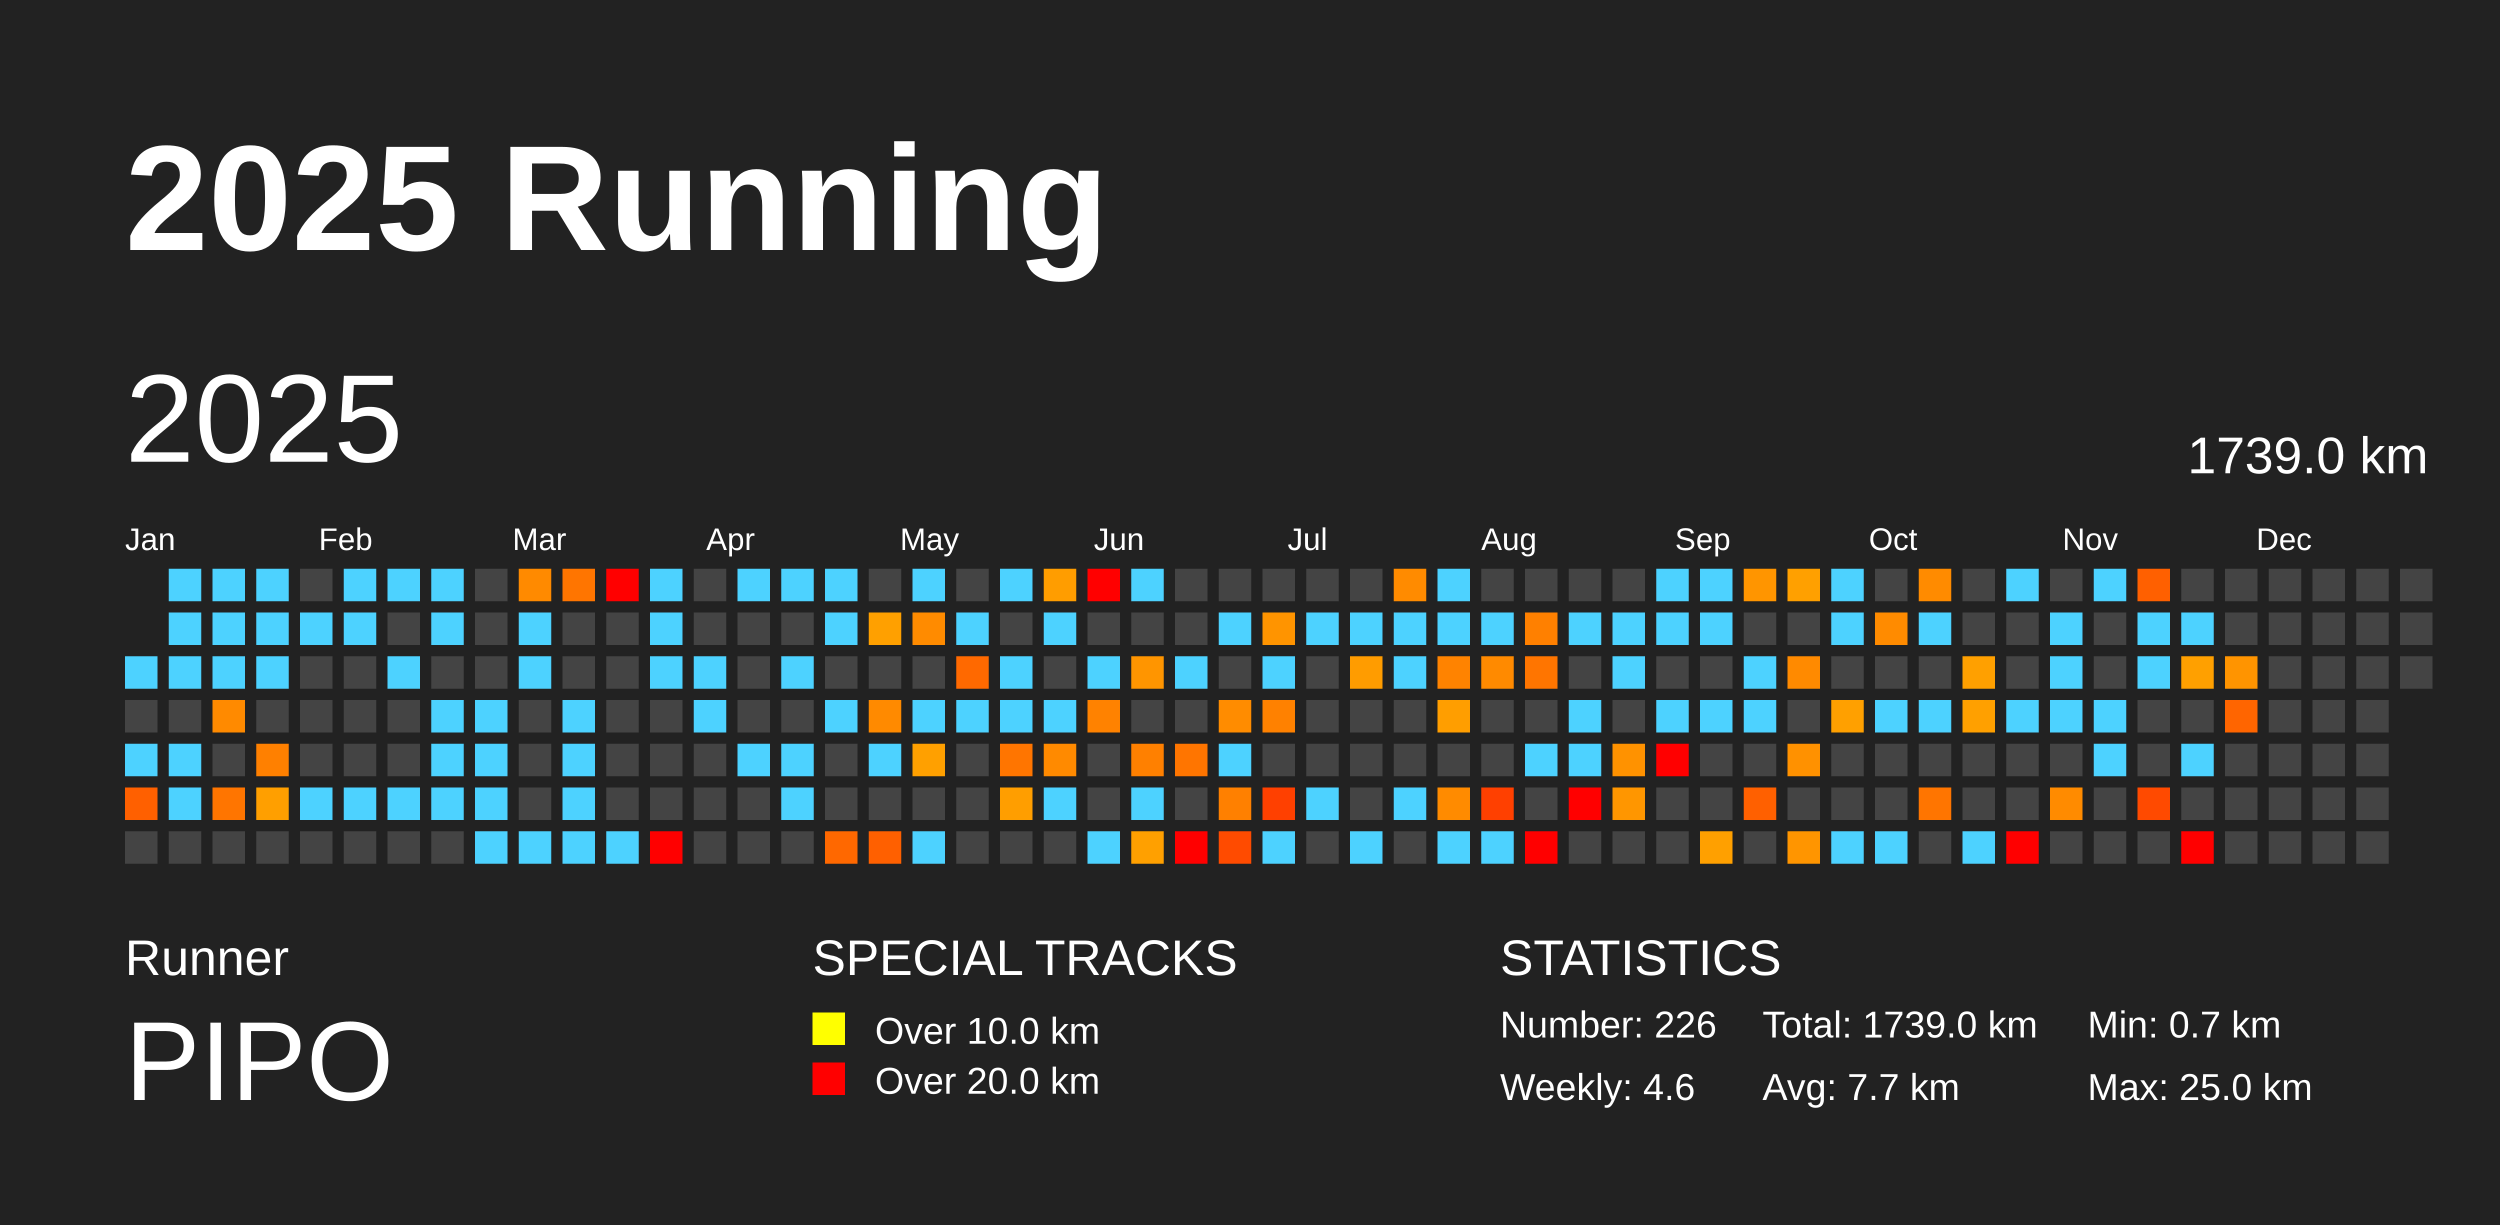
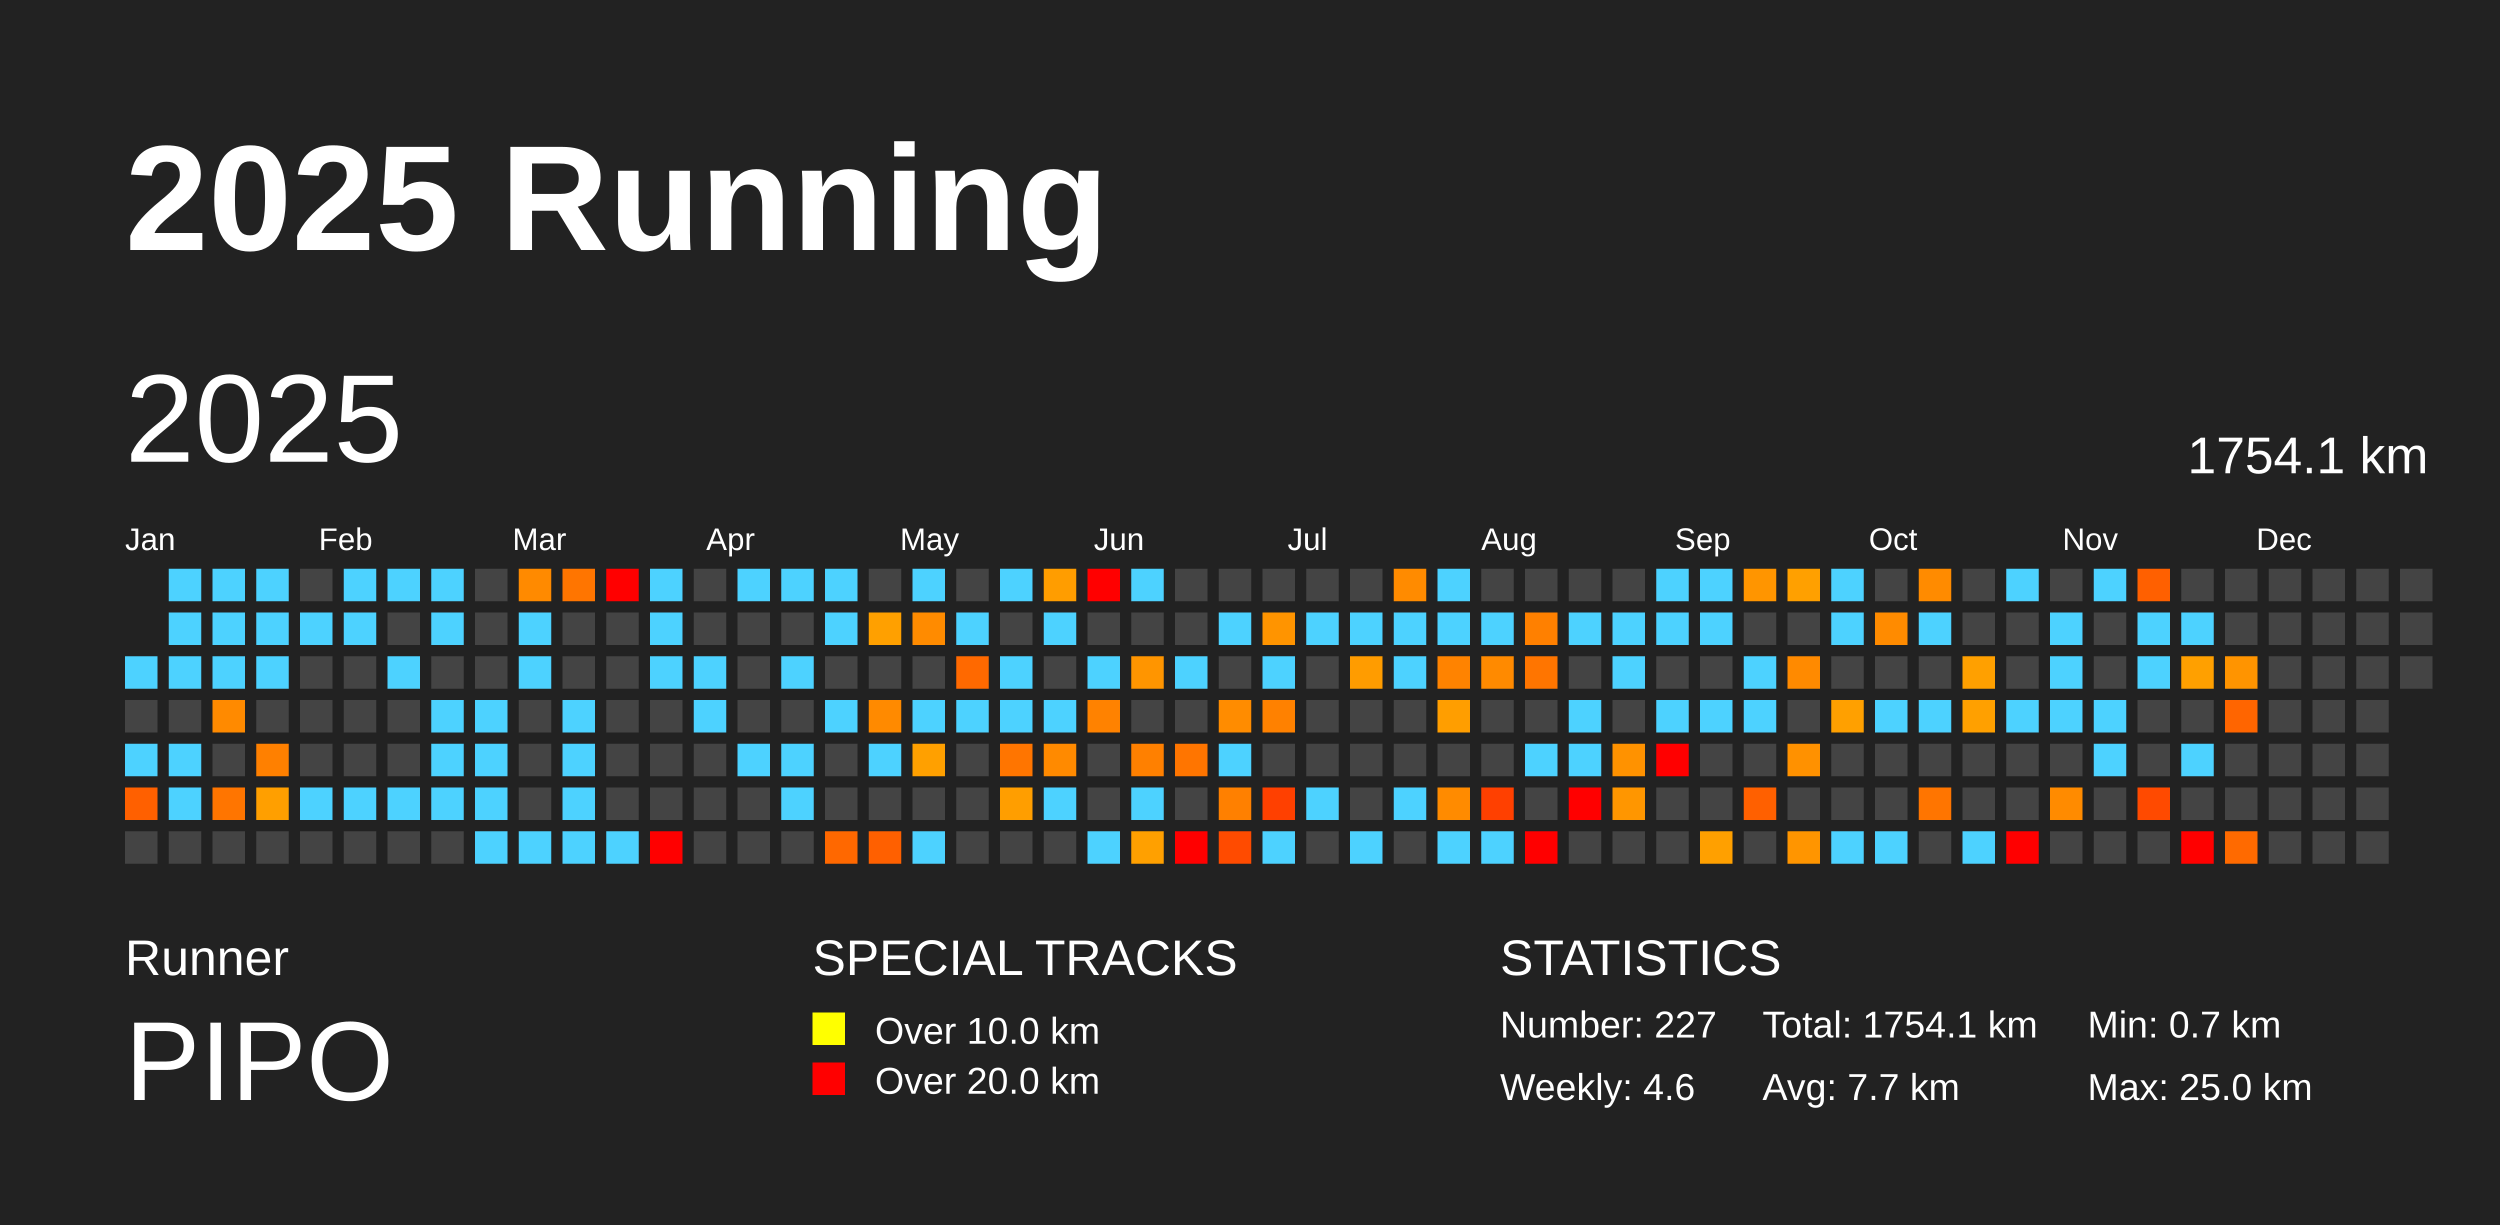
<svg xmlns="http://www.w3.org/2000/svg" baseProfile="full" height="98mm" version="1.1" viewBox="0,0,200,98" width="200mm">
  <defs />
  <rect fill="#222222" height="98" width="200" x="0" y="0" />
  <text fill="#FFFFFF" style="font-size:12px; font-family:Arial; font-weight:bold;" x="10" y="20">2025 Running</text>
  <text fill="#FFFFFF" style="font-size:4px; font-family:Arial" x="10" y="78">Runner</text>
  <text fill="#FFFFFF" style="font-size:9px; font-family:Arial" x="10" y="88">PIPO</text>
  <text fill="#FFFFFF" style="font-size:4px; font-family:Arial" x="65" y="78">SPECIAL TRACKS</text>
  <rect fill="yellow" height="2.6" width="2.6" x="65" y="81" />
  <text fill="#FFFFFF" style="font-size:3px; font-family:Arial" x="70" y="83.5">Over 10.0 km</text>
  <rect fill="red" height="2.6" width="2.6" x="65" y="85" />
  <text fill="#FFFFFF" style="font-size:3px; font-family:Arial" x="70" y="87.5">Over 20.0 km</text>
  <text fill="#FFFFFF" style="font-size:4px; font-family:Arial" x="120" y="78">STATISTICS</text>
-   <text fill="#FFFFFF" style="font-size:3px; font-family:Arial" x="120" y="83">Number: 226</text>
+   <text fill="#FFFFFF" style="font-size:3px; font-family:Arial" x="120" y="83">Number: 227</text>
  <text fill="#FFFFFF" style="font-size:3px; font-family:Arial" x="120" y="88">Weekly: 4.6</text>
-   <text fill="#FFFFFF" style="font-size:3px; font-family:Arial" x="141" y="83">Total: 1739.0 km</text>
+   <text fill="#FFFFFF" style="font-size:3px; font-family:Arial" x="141" y="83">Total: 1754.1 km</text>
  <text fill="#FFFFFF" style="font-size:3px; font-family:Arial" x="141" y="88">Avg: 7.7 km</text>
  <text fill="#FFFFFF" style="font-size:3px; font-family:Arial" x="167" y="83">Min: 0.7 km</text>
  <text fill="#FFFFFF" style="font-size:3px; font-family:Arial" x="167" y="88">Max: 25.0 km</text>
  <text dominant-baseline="hanging" fill="#FFFFFF" style="font-size:10.0px; font-family:Arial;" x="10" y="30">2025</text>
-   <text dominant-baseline="hanging" fill="#FFFFFF" style="font-size:4.125px; font-family:Arial;" x="175" y="35">1739.0 km</text>
+   <text dominant-baseline="hanging" fill="#FFFFFF" style="font-size:4.125px; font-family:Arial;" x="175" y="35">1754.1 km</text>
  <text fill="#FFFFFF" style="font-size:2.5px; font-family:Arial" x="10.0" y="44">Jan</text>
  <text fill="#FFFFFF" style="font-size:2.5px; font-family:Arial" x="25.5" y="44">Feb</text>
  <text fill="#FFFFFF" style="font-size:2.5px; font-family:Arial" x="41.0" y="44">Mar</text>
  <text fill="#FFFFFF" style="font-size:2.5px; font-family:Arial" x="56.5" y="44">Apr</text>
  <text fill="#FFFFFF" style="font-size:2.5px; font-family:Arial" x="72.0" y="44">May</text>
  <text fill="#FFFFFF" style="font-size:2.5px; font-family:Arial" x="87.5" y="44">Jun</text>
  <text fill="#FFFFFF" style="font-size:2.5px; font-family:Arial" x="103.0" y="44">Jul</text>
  <text fill="#FFFFFF" style="font-size:2.5px; font-family:Arial" x="118.5" y="44">Aug</text>
  <text fill="#FFFFFF" style="font-size:2.5px; font-family:Arial" x="134.0" y="44">Sep</text>
  <text fill="#FFFFFF" style="font-size:2.5px; font-family:Arial" x="149.5" y="44">Oct</text>
  <text fill="#FFFFFF" style="font-size:2.5px; font-family:Arial" x="165.0" y="44">Nov</text>
  <text fill="#FFFFFF" style="font-size:2.5px; font-family:Arial" x="180.5" y="44">Dec</text>
  <rect fill="#4dd2ff" height="2.6" width="2.6" x="10.0" y="52.5" />
  <rect fill="#444444" height="2.6" width="2.6" x="10.0" y="56.0" />
  <rect fill="#4dd2ff" height="2.6" width="2.6" x="10.0" y="59.5" />
  <rect fill="#ff6000" height="2.6" width="2.6" x="10.0" y="63.0" />
  <rect fill="#444444" height="2.6" width="2.6" x="10.0" y="66.5" />
  <rect fill="#4dd2ff" height="2.6" width="2.6" x="13.5" y="45.5" />
  <rect fill="#4dd2ff" height="2.6" width="2.6" x="13.5" y="49.0" />
  <rect fill="#4dd2ff" height="2.6" width="2.6" x="13.5" y="52.5" />
  <rect fill="#444444" height="2.6" width="2.6" x="13.5" y="56.0" />
  <rect fill="#4dd2ff" height="2.6" width="2.6" x="13.5" y="59.5" />
  <rect fill="#4dd2ff" height="2.6" width="2.6" x="13.5" y="63.0" />
  <rect fill="#444444" height="2.6" width="2.6" x="13.5" y="66.5" />
  <rect fill="#4dd2ff" height="2.6" width="2.6" x="17.0" y="45.5" />
  <rect fill="#4dd2ff" height="2.6" width="2.6" x="17.0" y="49.0" />
  <rect fill="#4dd2ff" height="2.6" width="2.6" x="17.0" y="52.5" />
  <rect fill="#ff8a00" height="2.6" width="2.6" x="17.0" y="56.0" />
  <rect fill="#444444" height="2.6" width="2.6" x="17.0" y="59.5" />
  <rect fill="#ff7500" height="2.6" width="2.6" x="17.0" y="63.0" />
  <rect fill="#444444" height="2.6" width="2.6" x="17.0" y="66.5" />
  <rect fill="#4dd2ff" height="2.6" width="2.6" x="20.5" y="45.5" />
  <rect fill="#4dd2ff" height="2.6" width="2.6" x="20.5" y="49.0" />
  <rect fill="#4dd2ff" height="2.6" width="2.6" x="20.5" y="52.5" />
  <rect fill="#444444" height="2.6" width="2.6" x="20.5" y="56.0" />
  <rect fill="#ff8000" height="2.6" width="2.6" x="20.5" y="59.5" />
  <rect fill="#ff9f00" height="2.6" width="2.6" x="20.5" y="63.0" />
  <rect fill="#444444" height="2.6" width="2.6" x="20.5" y="66.5" />
  <rect fill="#444444" height="2.6" width="2.6" x="24.0" y="45.5" />
  <rect fill="#4dd2ff" height="2.6" width="2.6" x="24.0" y="49.0" />
  <rect fill="#444444" height="2.6" width="2.6" x="24.0" y="52.5" />
  <rect fill="#444444" height="2.6" width="2.6" x="24.0" y="56.0" />
  <rect fill="#444444" height="2.6" width="2.6" x="24.0" y="59.5" />
  <rect fill="#4dd2ff" height="2.6" width="2.6" x="24.0" y="63.0" />
  <rect fill="#444444" height="2.6" width="2.6" x="24.0" y="66.5" />
  <rect fill="#4dd2ff" height="2.6" width="2.6" x="27.5" y="45.5" />
  <rect fill="#4dd2ff" height="2.6" width="2.6" x="27.5" y="49.0" />
  <rect fill="#444444" height="2.6" width="2.6" x="27.5" y="52.5" />
  <rect fill="#444444" height="2.6" width="2.6" x="27.5" y="56.0" />
  <rect fill="#444444" height="2.6" width="2.6" x="27.5" y="59.5" />
  <rect fill="#4dd2ff" height="2.6" width="2.6" x="27.5" y="63.0" />
  <rect fill="#444444" height="2.6" width="2.6" x="27.5" y="66.5" />
  <rect fill="#4dd2ff" height="2.6" width="2.6" x="31.0" y="45.5" />
  <rect fill="#444444" height="2.6" width="2.6" x="31.0" y="49.0" />
  <rect fill="#4dd2ff" height="2.6" width="2.6" x="31.0" y="52.5" />
  <rect fill="#444444" height="2.6" width="2.6" x="31.0" y="56.0" />
  <rect fill="#444444" height="2.6" width="2.6" x="31.0" y="59.5" />
  <rect fill="#4dd2ff" height="2.6" width="2.6" x="31.0" y="63.0" />
  <rect fill="#444444" height="2.6" width="2.6" x="31.0" y="66.5" />
  <rect fill="#4dd2ff" height="2.6" width="2.6" x="34.5" y="45.5" />
  <rect fill="#4dd2ff" height="2.6" width="2.6" x="34.5" y="49.0" />
  <rect fill="#444444" height="2.6" width="2.6" x="34.5" y="52.5" />
  <rect fill="#4dd2ff" height="2.6" width="2.6" x="34.5" y="56.0" />
  <rect fill="#4dd2ff" height="2.6" width="2.6" x="34.5" y="59.5" />
  <rect fill="#4dd2ff" height="2.6" width="2.6" x="34.5" y="63.0" />
  <rect fill="#444444" height="2.6" width="2.6" x="34.5" y="66.5" />
  <rect fill="#444444" height="2.6" width="2.6" x="38.0" y="45.5" />
  <rect fill="#444444" height="2.6" width="2.6" x="38.0" y="49.0" />
  <rect fill="#444444" height="2.6" width="2.6" x="38.0" y="52.5" />
  <rect fill="#4dd2ff" height="2.6" width="2.6" x="38.0" y="56.0" />
  <rect fill="#4dd2ff" height="2.6" width="2.6" x="38.0" y="59.5" />
  <rect fill="#4dd2ff" height="2.6" width="2.6" x="38.0" y="63.0" />
  <rect fill="#4dd2ff" height="2.6" width="2.6" x="38.0" y="66.5" />
  <rect fill="#ff8a00" height="2.6" width="2.6" x="41.5" y="45.5" />
  <rect fill="#4dd2ff" height="2.6" width="2.6" x="41.5" y="49.0" />
  <rect fill="#4dd2ff" height="2.6" width="2.6" x="41.5" y="52.5" />
  <rect fill="#444444" height="2.6" width="2.6" x="41.5" y="56.0" />
  <rect fill="#444444" height="2.6" width="2.6" x="41.5" y="59.5" />
  <rect fill="#444444" height="2.6" width="2.6" x="41.5" y="63.0" />
  <rect fill="#4dd2ff" height="2.6" width="2.6" x="41.5" y="66.5" />
  <rect fill="#ff7500" height="2.6" width="2.6" x="45.0" y="45.5" />
  <rect fill="#444444" height="2.6" width="2.6" x="45.0" y="49.0" />
  <rect fill="#444444" height="2.6" width="2.6" x="45.0" y="52.5" />
  <rect fill="#4dd2ff" height="2.6" width="2.6" x="45.0" y="56.0" />
  <rect fill="#4dd2ff" height="2.6" width="2.6" x="45.0" y="59.5" />
  <rect fill="#4dd2ff" height="2.6" width="2.6" x="45.0" y="63.0" />
  <rect fill="#4dd2ff" height="2.6" width="2.6" x="45.0" y="66.5" />
  <rect fill="red" height="2.6" width="2.6" x="48.5" y="45.5" />
  <rect fill="#444444" height="2.6" width="2.6" x="48.5" y="49.0" />
  <rect fill="#444444" height="2.6" width="2.6" x="48.5" y="52.5" />
  <rect fill="#444444" height="2.6" width="2.6" x="48.5" y="56.0" />
  <rect fill="#444444" height="2.6" width="2.6" x="48.5" y="59.5" />
  <rect fill="#444444" height="2.6" width="2.6" x="48.5" y="63.0" />
  <rect fill="#4dd2ff" height="2.6" width="2.6" x="48.5" y="66.5" />
  <rect fill="#4dd2ff" height="2.6" width="2.6" x="52.0" y="45.5" />
  <rect fill="#4dd2ff" height="2.6" width="2.6" x="52.0" y="49.0" />
  <rect fill="#4dd2ff" height="2.6" width="2.6" x="52.0" y="52.5" />
  <rect fill="#444444" height="2.6" width="2.6" x="52.0" y="56.0" />
  <rect fill="#444444" height="2.6" width="2.6" x="52.0" y="59.5" />
  <rect fill="#444444" height="2.6" width="2.6" x="52.0" y="63.0" />
  <rect fill="red" height="2.6" width="2.6" x="52.0" y="66.5" />
  <rect fill="#444444" height="2.6" width="2.6" x="55.5" y="45.5" />
  <rect fill="#444444" height="2.6" width="2.6" x="55.5" y="49.0" />
  <rect fill="#4dd2ff" height="2.6" width="2.6" x="55.5" y="52.5" />
  <rect fill="#4dd2ff" height="2.6" width="2.6" x="55.5" y="56.0" />
  <rect fill="#444444" height="2.6" width="2.6" x="55.5" y="59.5" />
  <rect fill="#444444" height="2.6" width="2.6" x="55.5" y="63.0" />
  <rect fill="#444444" height="2.6" width="2.6" x="55.5" y="66.5" />
  <rect fill="#4dd2ff" height="2.6" width="2.6" x="59.0" y="45.5" />
  <rect fill="#444444" height="2.6" width="2.6" x="59.0" y="49.0" />
  <rect fill="#444444" height="2.6" width="2.6" x="59.0" y="52.5" />
  <rect fill="#444444" height="2.6" width="2.6" x="59.0" y="56.0" />
  <rect fill="#4dd2ff" height="2.6" width="2.6" x="59.0" y="59.5" />
  <rect fill="#444444" height="2.6" width="2.6" x="59.0" y="63.0" />
  <rect fill="#444444" height="2.6" width="2.6" x="59.0" y="66.5" />
  <rect fill="#4dd2ff" height="2.6" width="2.6" x="62.5" y="45.5" />
  <rect fill="#444444" height="2.6" width="2.6" x="62.5" y="49.0" />
  <rect fill="#4dd2ff" height="2.6" width="2.6" x="62.5" y="52.5" />
  <rect fill="#444444" height="2.6" width="2.6" x="62.5" y="56.0" />
  <rect fill="#4dd2ff" height="2.6" width="2.6" x="62.5" y="59.5" />
  <rect fill="#4dd2ff" height="2.6" width="2.6" x="62.5" y="63.0" />
  <rect fill="#444444" height="2.6" width="2.6" x="62.5" y="66.5" />
  <rect fill="#4dd2ff" height="2.6" width="2.6" x="66.0" y="45.5" />
  <rect fill="#4dd2ff" height="2.6" width="2.6" x="66.0" y="49.0" />
  <rect fill="#444444" height="2.6" width="2.6" x="66.0" y="52.5" />
  <rect fill="#4dd2ff" height="2.6" width="2.6" x="66.0" y="56.0" />
  <rect fill="#444444" height="2.6" width="2.6" x="66.0" y="59.5" />
  <rect fill="#444444" height="2.6" width="2.6" x="66.0" y="63.0" />
  <rect fill="#ff6800" height="2.6" width="2.6" x="66.0" y="66.5" />
  <rect fill="#444444" height="2.6" width="2.6" x="69.5" y="45.5" />
  <rect fill="#ffa000" height="2.6" width="2.6" x="69.5" y="49.0" />
  <rect fill="#444444" height="2.6" width="2.6" x="69.5" y="52.5" />
  <rect fill="#ff8a00" height="2.6" width="2.6" x="69.5" y="56.0" />
  <rect fill="#4dd2ff" height="2.6" width="2.6" x="69.5" y="59.5" />
  <rect fill="#444444" height="2.6" width="2.6" x="69.5" y="63.0" />
  <rect fill="#ff6000" height="2.6" width="2.6" x="69.5" y="66.5" />
  <rect fill="#4dd2ff" height="2.6" width="2.6" x="73.0" y="45.5" />
  <rect fill="#ff8b00" height="2.6" width="2.6" x="73.0" y="49.0" />
  <rect fill="#444444" height="2.6" width="2.6" x="73.0" y="52.5" />
  <rect fill="#4dd2ff" height="2.6" width="2.6" x="73.0" y="56.0" />
  <rect fill="#ffa000" height="2.6" width="2.6" x="73.0" y="59.5" />
  <rect fill="#444444" height="2.6" width="2.6" x="73.0" y="63.0" />
  <rect fill="#4dd2ff" height="2.6" width="2.6" x="73.0" y="66.5" />
  <rect fill="#444444" height="2.6" width="2.6" x="76.5" y="45.5" />
  <rect fill="#4dd2ff" height="2.6" width="2.6" x="76.5" y="49.0" />
  <rect fill="#ff6900" height="2.6" width="2.6" x="76.5" y="52.5" />
  <rect fill="#4dd2ff" height="2.6" width="2.6" x="76.5" y="56.0" />
  <rect fill="#444444" height="2.6" width="2.6" x="76.5" y="59.5" />
  <rect fill="#444444" height="2.6" width="2.6" x="76.5" y="63.0" />
  <rect fill="#444444" height="2.6" width="2.6" x="76.5" y="66.5" />
  <rect fill="#4dd2ff" height="2.6" width="2.6" x="80.0" y="45.5" />
  <rect fill="#444444" height="2.6" width="2.6" x="80.0" y="49.0" />
  <rect fill="#4dd2ff" height="2.6" width="2.6" x="80.0" y="52.5" />
  <rect fill="#4dd2ff" height="2.6" width="2.6" x="80.0" y="56.0" />
  <rect fill="#ff7500" height="2.6" width="2.6" x="80.0" y="59.5" />
  <rect fill="#ff9e00" height="2.6" width="2.6" x="80.0" y="63.0" />
  <rect fill="#444444" height="2.6" width="2.6" x="80.0" y="66.5" />
  <rect fill="#ff9d00" height="2.6" width="2.6" x="83.5" y="45.5" />
  <rect fill="#4dd2ff" height="2.6" width="2.6" x="83.5" y="49.0" />
  <rect fill="#444444" height="2.6" width="2.6" x="83.5" y="52.5" />
  <rect fill="#4dd2ff" height="2.6" width="2.6" x="83.5" y="56.0" />
  <rect fill="#ff8a00" height="2.6" width="2.6" x="83.5" y="59.5" />
  <rect fill="#4dd2ff" height="2.6" width="2.6" x="83.5" y="63.0" />
  <rect fill="#444444" height="2.6" width="2.6" x="83.5" y="66.5" />
  <rect fill="red" height="2.6" width="2.6" x="87.0" y="45.5" />
  <rect fill="#444444" height="2.6" width="2.6" x="87.0" y="49.0" />
  <rect fill="#4dd2ff" height="2.6" width="2.6" x="87.0" y="52.5" />
  <rect fill="#ff8200" height="2.6" width="2.6" x="87.0" y="56.0" />
  <rect fill="#444444" height="2.6" width="2.6" x="87.0" y="59.5" />
  <rect fill="#444444" height="2.6" width="2.6" x="87.0" y="63.0" />
  <rect fill="#4dd2ff" height="2.6" width="2.6" x="87.0" y="66.5" />
  <rect fill="#4dd2ff" height="2.6" width="2.6" x="90.5" y="45.5" />
  <rect fill="#444444" height="2.6" width="2.6" x="90.5" y="49.0" />
  <rect fill="#ff9500" height="2.6" width="2.6" x="90.5" y="52.5" />
  <rect fill="#444444" height="2.6" width="2.6" x="90.5" y="56.0" />
  <rect fill="#ff8000" height="2.6" width="2.6" x="90.5" y="59.5" />
  <rect fill="#4dd2ff" height="2.6" width="2.6" x="90.5" y="63.0" />
  <rect fill="#ffa000" height="2.6" width="2.6" x="90.5" y="66.5" />
  <rect fill="#444444" height="2.6" width="2.6" x="94.0" y="45.5" />
  <rect fill="#444444" height="2.6" width="2.6" x="94.0" y="49.0" />
  <rect fill="#4dd2ff" height="2.6" width="2.6" x="94.0" y="52.5" />
  <rect fill="#444444" height="2.6" width="2.6" x="94.0" y="56.0" />
  <rect fill="#ff7500" height="2.6" width="2.6" x="94.0" y="59.5" />
  <rect fill="#444444" height="2.6" width="2.6" x="94.0" y="63.0" />
  <rect fill="red" height="2.6" width="2.6" x="94.0" y="66.5" />
  <rect fill="#444444" height="2.6" width="2.6" x="97.5" y="45.5" />
  <rect fill="#4dd2ff" height="2.6" width="2.6" x="97.5" y="49.0" />
  <rect fill="#444444" height="2.6" width="2.6" x="97.5" y="52.5" />
  <rect fill="#ff8c00" height="2.6" width="2.6" x="97.5" y="56.0" />
  <rect fill="#4dd2ff" height="2.6" width="2.6" x="97.5" y="59.5" />
  <rect fill="#ff8000" height="2.6" width="2.6" x="97.5" y="63.0" />
  <rect fill="#ff4b00" height="2.6" width="2.6" x="97.5" y="66.5" />
  <rect fill="#444444" height="2.6" width="2.6" x="101.0" y="45.5" />
  <rect fill="#ff9400" height="2.6" width="2.6" x="101.0" y="49.0" />
  <rect fill="#4dd2ff" height="2.6" width="2.6" x="101.0" y="52.5" />
  <rect fill="#ff8100" height="2.6" width="2.6" x="101.0" y="56.0" />
  <rect fill="#444444" height="2.6" width="2.6" x="101.0" y="59.5" />
  <rect fill="#ff4000" height="2.6" width="2.6" x="101.0" y="63.0" />
  <rect fill="#4dd2ff" height="2.6" width="2.6" x="101.0" y="66.5" />
  <rect fill="#444444" height="2.6" width="2.6" x="104.5" y="45.5" />
  <rect fill="#4dd2ff" height="2.6" width="2.6" x="104.5" y="49.0" />
  <rect fill="#444444" height="2.6" width="2.6" x="104.5" y="52.5" />
  <rect fill="#444444" height="2.6" width="2.6" x="104.5" y="56.0" />
  <rect fill="#444444" height="2.6" width="2.6" x="104.5" y="59.5" />
  <rect fill="#4dd2ff" height="2.6" width="2.6" x="104.5" y="63.0" />
  <rect fill="#444444" height="2.6" width="2.6" x="104.5" y="66.5" />
  <rect fill="#444444" height="2.6" width="2.6" x="108.0" y="45.5" />
  <rect fill="#4dd2ff" height="2.6" width="2.6" x="108.0" y="49.0" />
  <rect fill="#ff9c00" height="2.6" width="2.6" x="108.0" y="52.5" />
  <rect fill="#444444" height="2.6" width="2.6" x="108.0" y="56.0" />
  <rect fill="#444444" height="2.6" width="2.6" x="108.0" y="59.5" />
  <rect fill="#444444" height="2.6" width="2.6" x="108.0" y="63.0" />
  <rect fill="#4dd2ff" height="2.6" width="2.6" x="108.0" y="66.5" />
  <rect fill="#ff8b00" height="2.6" width="2.6" x="111.5" y="45.5" />
  <rect fill="#4dd2ff" height="2.6" width="2.6" x="111.5" y="49.0" />
  <rect fill="#4dd2ff" height="2.6" width="2.6" x="111.5" y="52.5" />
  <rect fill="#444444" height="2.6" width="2.6" x="111.5" y="56.0" />
  <rect fill="#444444" height="2.6" width="2.6" x="111.5" y="59.5" />
  <rect fill="#4dd2ff" height="2.6" width="2.6" x="111.5" y="63.0" />
  <rect fill="#444444" height="2.6" width="2.6" x="111.5" y="66.5" />
  <rect fill="#4dd2ff" height="2.6" width="2.6" x="115.0" y="45.5" />
  <rect fill="#4dd2ff" height="2.6" width="2.6" x="115.0" y="49.0" />
  <rect fill="#ff8300" height="2.6" width="2.6" x="115.0" y="52.5" />
  <rect fill="#ff9e00" height="2.6" width="2.6" x="115.0" y="56.0" />
  <rect fill="#444444" height="2.6" width="2.6" x="115.0" y="59.5" />
  <rect fill="#ff8b00" height="2.6" width="2.6" x="115.0" y="63.0" />
  <rect fill="#4dd2ff" height="2.6" width="2.6" x="115.0" y="66.5" />
  <rect fill="#444444" height="2.6" width="2.6" x="118.5" y="45.5" />
  <rect fill="#4dd2ff" height="2.6" width="2.6" x="118.5" y="49.0" />
  <rect fill="#ff8a00" height="2.6" width="2.6" x="118.5" y="52.5" />
  <rect fill="#444444" height="2.6" width="2.6" x="118.5" y="56.0" />
  <rect fill="#444444" height="2.6" width="2.6" x="118.5" y="59.5" />
  <rect fill="#ff4000" height="2.6" width="2.6" x="118.5" y="63.0" />
  <rect fill="#4dd2ff" height="2.6" width="2.6" x="118.5" y="66.5" />
  <rect fill="#444444" height="2.6" width="2.6" x="122.0" y="45.5" />
  <rect fill="#ff8000" height="2.6" width="2.6" x="122.0" y="49.0" />
  <rect fill="#ff7500" height="2.6" width="2.6" x="122.0" y="52.5" />
  <rect fill="#444444" height="2.6" width="2.6" x="122.0" y="56.0" />
  <rect fill="#4dd2ff" height="2.6" width="2.6" x="122.0" y="59.5" />
  <rect fill="#444444" height="2.6" width="2.6" x="122.0" y="63.0" />
  <rect fill="red" height="2.6" width="2.6" x="122.0" y="66.5" />
  <rect fill="#444444" height="2.6" width="2.6" x="125.5" y="45.5" />
  <rect fill="#4dd2ff" height="2.6" width="2.6" x="125.5" y="49.0" />
  <rect fill="#444444" height="2.6" width="2.6" x="125.5" y="52.5" />
  <rect fill="#4dd2ff" height="2.6" width="2.6" x="125.5" y="56.0" />
  <rect fill="#4dd2ff" height="2.6" width="2.6" x="125.5" y="59.5" />
  <rect fill="red" height="2.6" width="2.6" x="125.5" y="63.0" />
  <rect fill="#444444" height="2.6" width="2.6" x="125.5" y="66.5" />
  <rect fill="#444444" height="2.6" width="2.6" x="129.0" y="45.5" />
  <rect fill="#4dd2ff" height="2.6" width="2.6" x="129.0" y="49.0" />
  <rect fill="#4dd2ff" height="2.6" width="2.6" x="129.0" y="52.5" />
  <rect fill="#444444" height="2.6" width="2.6" x="129.0" y="56.0" />
  <rect fill="#ff9200" height="2.6" width="2.6" x="129.0" y="59.5" />
  <rect fill="#ff9600" height="2.6" width="2.6" x="129.0" y="63.0" />
  <rect fill="#444444" height="2.6" width="2.6" x="129.0" y="66.5" />
  <rect fill="#4dd2ff" height="2.6" width="2.6" x="132.5" y="45.5" />
  <rect fill="#4dd2ff" height="2.6" width="2.6" x="132.5" y="49.0" />
  <rect fill="#444444" height="2.6" width="2.6" x="132.5" y="52.5" />
  <rect fill="#4dd2ff" height="2.6" width="2.6" x="132.5" y="56.0" />
  <rect fill="red" height="2.6" width="2.6" x="132.5" y="59.5" />
  <rect fill="#444444" height="2.6" width="2.6" x="132.5" y="63.0" />
  <rect fill="#444444" height="2.6" width="2.6" x="132.5" y="66.5" />
  <rect fill="#4dd2ff" height="2.6" width="2.6" x="136.0" y="45.5" />
  <rect fill="#4dd2ff" height="2.6" width="2.6" x="136.0" y="49.0" />
  <rect fill="#444444" height="2.6" width="2.6" x="136.0" y="52.5" />
  <rect fill="#4dd2ff" height="2.6" width="2.6" x="136.0" y="56.0" />
  <rect fill="#444444" height="2.6" width="2.6" x="136.0" y="59.5" />
  <rect fill="#444444" height="2.6" width="2.6" x="136.0" y="63.0" />
  <rect fill="#ffa000" height="2.6" width="2.6" x="136.0" y="66.5" />
  <rect fill="#ff9500" height="2.6" width="2.6" x="139.5" y="45.5" />
  <rect fill="#444444" height="2.6" width="2.6" x="139.5" y="49.0" />
  <rect fill="#4dd2ff" height="2.6" width="2.6" x="139.5" y="52.5" />
  <rect fill="#4dd2ff" height="2.6" width="2.6" x="139.5" y="56.0" />
  <rect fill="#444444" height="2.6" width="2.6" x="139.5" y="59.5" />
  <rect fill="#ff6000" height="2.6" width="2.6" x="139.5" y="63.0" />
  <rect fill="#444444" height="2.6" width="2.6" x="139.5" y="66.5" />
  <rect fill="#ffa000" height="2.6" width="2.6" x="143.0" y="45.5" />
  <rect fill="#444444" height="2.6" width="2.6" x="143.0" y="49.0" />
  <rect fill="#ff8a00" height="2.6" width="2.6" x="143.0" y="52.5" />
  <rect fill="#444444" height="2.6" width="2.6" x="143.0" y="56.0" />
  <rect fill="#ff9100" height="2.6" width="2.6" x="143.0" y="59.5" />
  <rect fill="#444444" height="2.6" width="2.6" x="143.0" y="63.0" />
  <rect fill="#ff9500" height="2.6" width="2.6" x="143.0" y="66.5" />
  <rect fill="#4dd2ff" height="2.6" width="2.6" x="146.5" y="45.5" />
  <rect fill="#4dd2ff" height="2.6" width="2.6" x="146.5" y="49.0" />
  <rect fill="#444444" height="2.6" width="2.6" x="146.5" y="52.5" />
  <rect fill="#ffa000" height="2.6" width="2.6" x="146.5" y="56.0" />
  <rect fill="#444444" height="2.6" width="2.6" x="146.5" y="59.5" />
  <rect fill="#444444" height="2.6" width="2.6" x="146.5" y="63.0" />
  <rect fill="#4dd2ff" height="2.6" width="2.6" x="146.5" y="66.5" />
  <rect fill="#444444" height="2.6" width="2.6" x="150.0" y="45.5" />
  <rect fill="#ff8b00" height="2.6" width="2.6" x="150.0" y="49.0" />
  <rect fill="#444444" height="2.6" width="2.6" x="150.0" y="52.5" />
  <rect fill="#4dd2ff" height="2.6" width="2.6" x="150.0" y="56.0" />
  <rect fill="#444444" height="2.6" width="2.6" x="150.0" y="59.5" />
  <rect fill="#444444" height="2.6" width="2.6" x="150.0" y="63.0" />
  <rect fill="#4dd2ff" height="2.6" width="2.6" x="150.0" y="66.5" />
  <rect fill="#ff8b00" height="2.6" width="2.6" x="153.5" y="45.5" />
  <rect fill="#4dd2ff" height="2.6" width="2.6" x="153.5" y="49.0" />
  <rect fill="#444444" height="2.6" width="2.6" x="153.5" y="52.5" />
  <rect fill="#4dd2ff" height="2.6" width="2.6" x="153.5" y="56.0" />
  <rect fill="#444444" height="2.6" width="2.6" x="153.5" y="59.5" />
  <rect fill="#ff7500" height="2.6" width="2.6" x="153.5" y="63.0" />
  <rect fill="#444444" height="2.6" width="2.6" x="153.5" y="66.5" />
  <rect fill="#444444" height="2.6" width="2.6" x="157.0" y="45.5" />
  <rect fill="#444444" height="2.6" width="2.6" x="157.0" y="49.0" />
  <rect fill="#ffa000" height="2.6" width="2.6" x="157.0" y="52.5" />
  <rect fill="#ffa000" height="2.6" width="2.6" x="157.0" y="56.0" />
  <rect fill="#444444" height="2.6" width="2.6" x="157.0" y="59.5" />
  <rect fill="#444444" height="2.6" width="2.6" x="157.0" y="63.0" />
  <rect fill="#4dd2ff" height="2.6" width="2.6" x="157.0" y="66.5" />
  <rect fill="#4dd2ff" height="2.6" width="2.6" x="160.5" y="45.5" />
  <rect fill="#444444" height="2.6" width="2.6" x="160.5" y="49.0" />
  <rect fill="#444444" height="2.6" width="2.6" x="160.5" y="52.5" />
  <rect fill="#4dd2ff" height="2.6" width="2.6" x="160.5" y="56.0" />
  <rect fill="#444444" height="2.6" width="2.6" x="160.5" y="59.5" />
  <rect fill="#444444" height="2.6" width="2.6" x="160.5" y="63.0" />
  <rect fill="red" height="2.6" width="2.6" x="160.5" y="66.5" />
  <rect fill="#444444" height="2.6" width="2.6" x="164.0" y="45.5" />
  <rect fill="#4dd2ff" height="2.6" width="2.6" x="164.0" y="49.0" />
  <rect fill="#4dd2ff" height="2.6" width="2.6" x="164.0" y="52.5" />
  <rect fill="#4dd2ff" height="2.6" width="2.6" x="164.0" y="56.0" />
  <rect fill="#444444" height="2.6" width="2.6" x="164.0" y="59.5" />
  <rect fill="#ff8b00" height="2.6" width="2.6" x="164.0" y="63.0" />
  <rect fill="#444444" height="2.6" width="2.6" x="164.0" y="66.5" />
  <rect fill="#4dd2ff" height="2.6" width="2.6" x="167.5" y="45.5" />
  <rect fill="#444444" height="2.6" width="2.6" x="167.5" y="49.0" />
  <rect fill="#444444" height="2.6" width="2.6" x="167.5" y="52.5" />
  <rect fill="#4dd2ff" height="2.6" width="2.6" x="167.5" y="56.0" />
  <rect fill="#4dd2ff" height="2.6" width="2.6" x="167.5" y="59.5" />
  <rect fill="#444444" height="2.6" width="2.6" x="167.5" y="63.0" />
  <rect fill="#444444" height="2.6" width="2.6" x="167.5" y="66.5" />
  <rect fill="#ff6000" height="2.6" width="2.6" x="171.0" y="45.5" />
  <rect fill="#4dd2ff" height="2.6" width="2.6" x="171.0" y="49.0" />
  <rect fill="#4dd2ff" height="2.6" width="2.6" x="171.0" y="52.5" />
  <rect fill="#444444" height="2.6" width="2.6" x="171.0" y="56.0" />
  <rect fill="#444444" height="2.6" width="2.6" x="171.0" y="59.5" />
  <rect fill="#ff4a00" height="2.6" width="2.6" x="171.0" y="63.0" />
  <rect fill="#444444" height="2.6" width="2.6" x="171.0" y="66.5" />
  <rect fill="#444444" height="2.6" width="2.6" x="174.5" y="45.5" />
  <rect fill="#4dd2ff" height="2.6" width="2.6" x="174.5" y="49.0" />
  <rect fill="#ffa000" height="2.6" width="2.6" x="174.5" y="52.5" />
  <rect fill="#444444" height="2.6" width="2.6" x="174.5" y="56.0" />
  <rect fill="#4dd2ff" height="2.6" width="2.6" x="174.5" y="59.5" />
  <rect fill="#444444" height="2.6" width="2.6" x="174.5" y="63.0" />
  <rect fill="red" height="2.6" width="2.6" x="174.5" y="66.5" />
  <rect fill="#444444" height="2.6" width="2.6" x="178.0" y="45.5" />
  <rect fill="#444444" height="2.6" width="2.6" x="178.0" y="49.0" />
  <rect fill="#ff9400" height="2.6" width="2.6" x="178.0" y="52.5" />
  <rect fill="#ff6500" height="2.6" width="2.6" x="178.0" y="56.0" />
  <rect fill="#444444" height="2.6" width="2.6" x="178.0" y="59.5" />
  <rect fill="#444444" height="2.6" width="2.6" x="178.0" y="63.0" />
-   <rect fill="#444444" height="2.6" width="2.6" x="178.0" y="66.5" />
+   <rect fill="#ff6a00" height="2.6" width="2.6" x="178.0" y="66.5" />
  <rect fill="#444444" height="2.6" width="2.6" x="181.5" y="45.5" />
  <rect fill="#444444" height="2.6" width="2.6" x="181.5" y="49.0" />
  <rect fill="#444444" height="2.6" width="2.6" x="181.5" y="52.5" />
  <rect fill="#444444" height="2.6" width="2.6" x="181.5" y="56.0" />
  <rect fill="#444444" height="2.6" width="2.6" x="181.5" y="59.5" />
  <rect fill="#444444" height="2.6" width="2.6" x="181.5" y="63.0" />
  <rect fill="#444444" height="2.6" width="2.6" x="181.5" y="66.5" />
  <rect fill="#444444" height="2.6" width="2.6" x="185.0" y="45.5" />
  <rect fill="#444444" height="2.6" width="2.6" x="185.0" y="49.0" />
  <rect fill="#444444" height="2.6" width="2.6" x="185.0" y="52.5" />
  <rect fill="#444444" height="2.6" width="2.6" x="185.0" y="56.0" />
  <rect fill="#444444" height="2.6" width="2.6" x="185.0" y="59.5" />
  <rect fill="#444444" height="2.6" width="2.6" x="185.0" y="63.0" />
  <rect fill="#444444" height="2.6" width="2.6" x="185.0" y="66.5" />
  <rect fill="#444444" height="2.6" width="2.6" x="188.5" y="45.5" />
  <rect fill="#444444" height="2.6" width="2.6" x="188.5" y="49.0" />
  <rect fill="#444444" height="2.6" width="2.6" x="188.5" y="52.5" />
  <rect fill="#444444" height="2.6" width="2.6" x="188.5" y="56.0" />
  <rect fill="#444444" height="2.6" width="2.6" x="188.5" y="59.5" />
  <rect fill="#444444" height="2.6" width="2.6" x="188.5" y="63.0" />
  <rect fill="#444444" height="2.6" width="2.6" x="188.5" y="66.5" />
  <rect fill="#444444" height="2.6" width="2.6" x="192.0" y="45.5" />
  <rect fill="#444444" height="2.6" width="2.6" x="192.0" y="49.0" />
  <rect fill="#444444" height="2.6" width="2.6" x="192.0" y="52.5" />
</svg>
